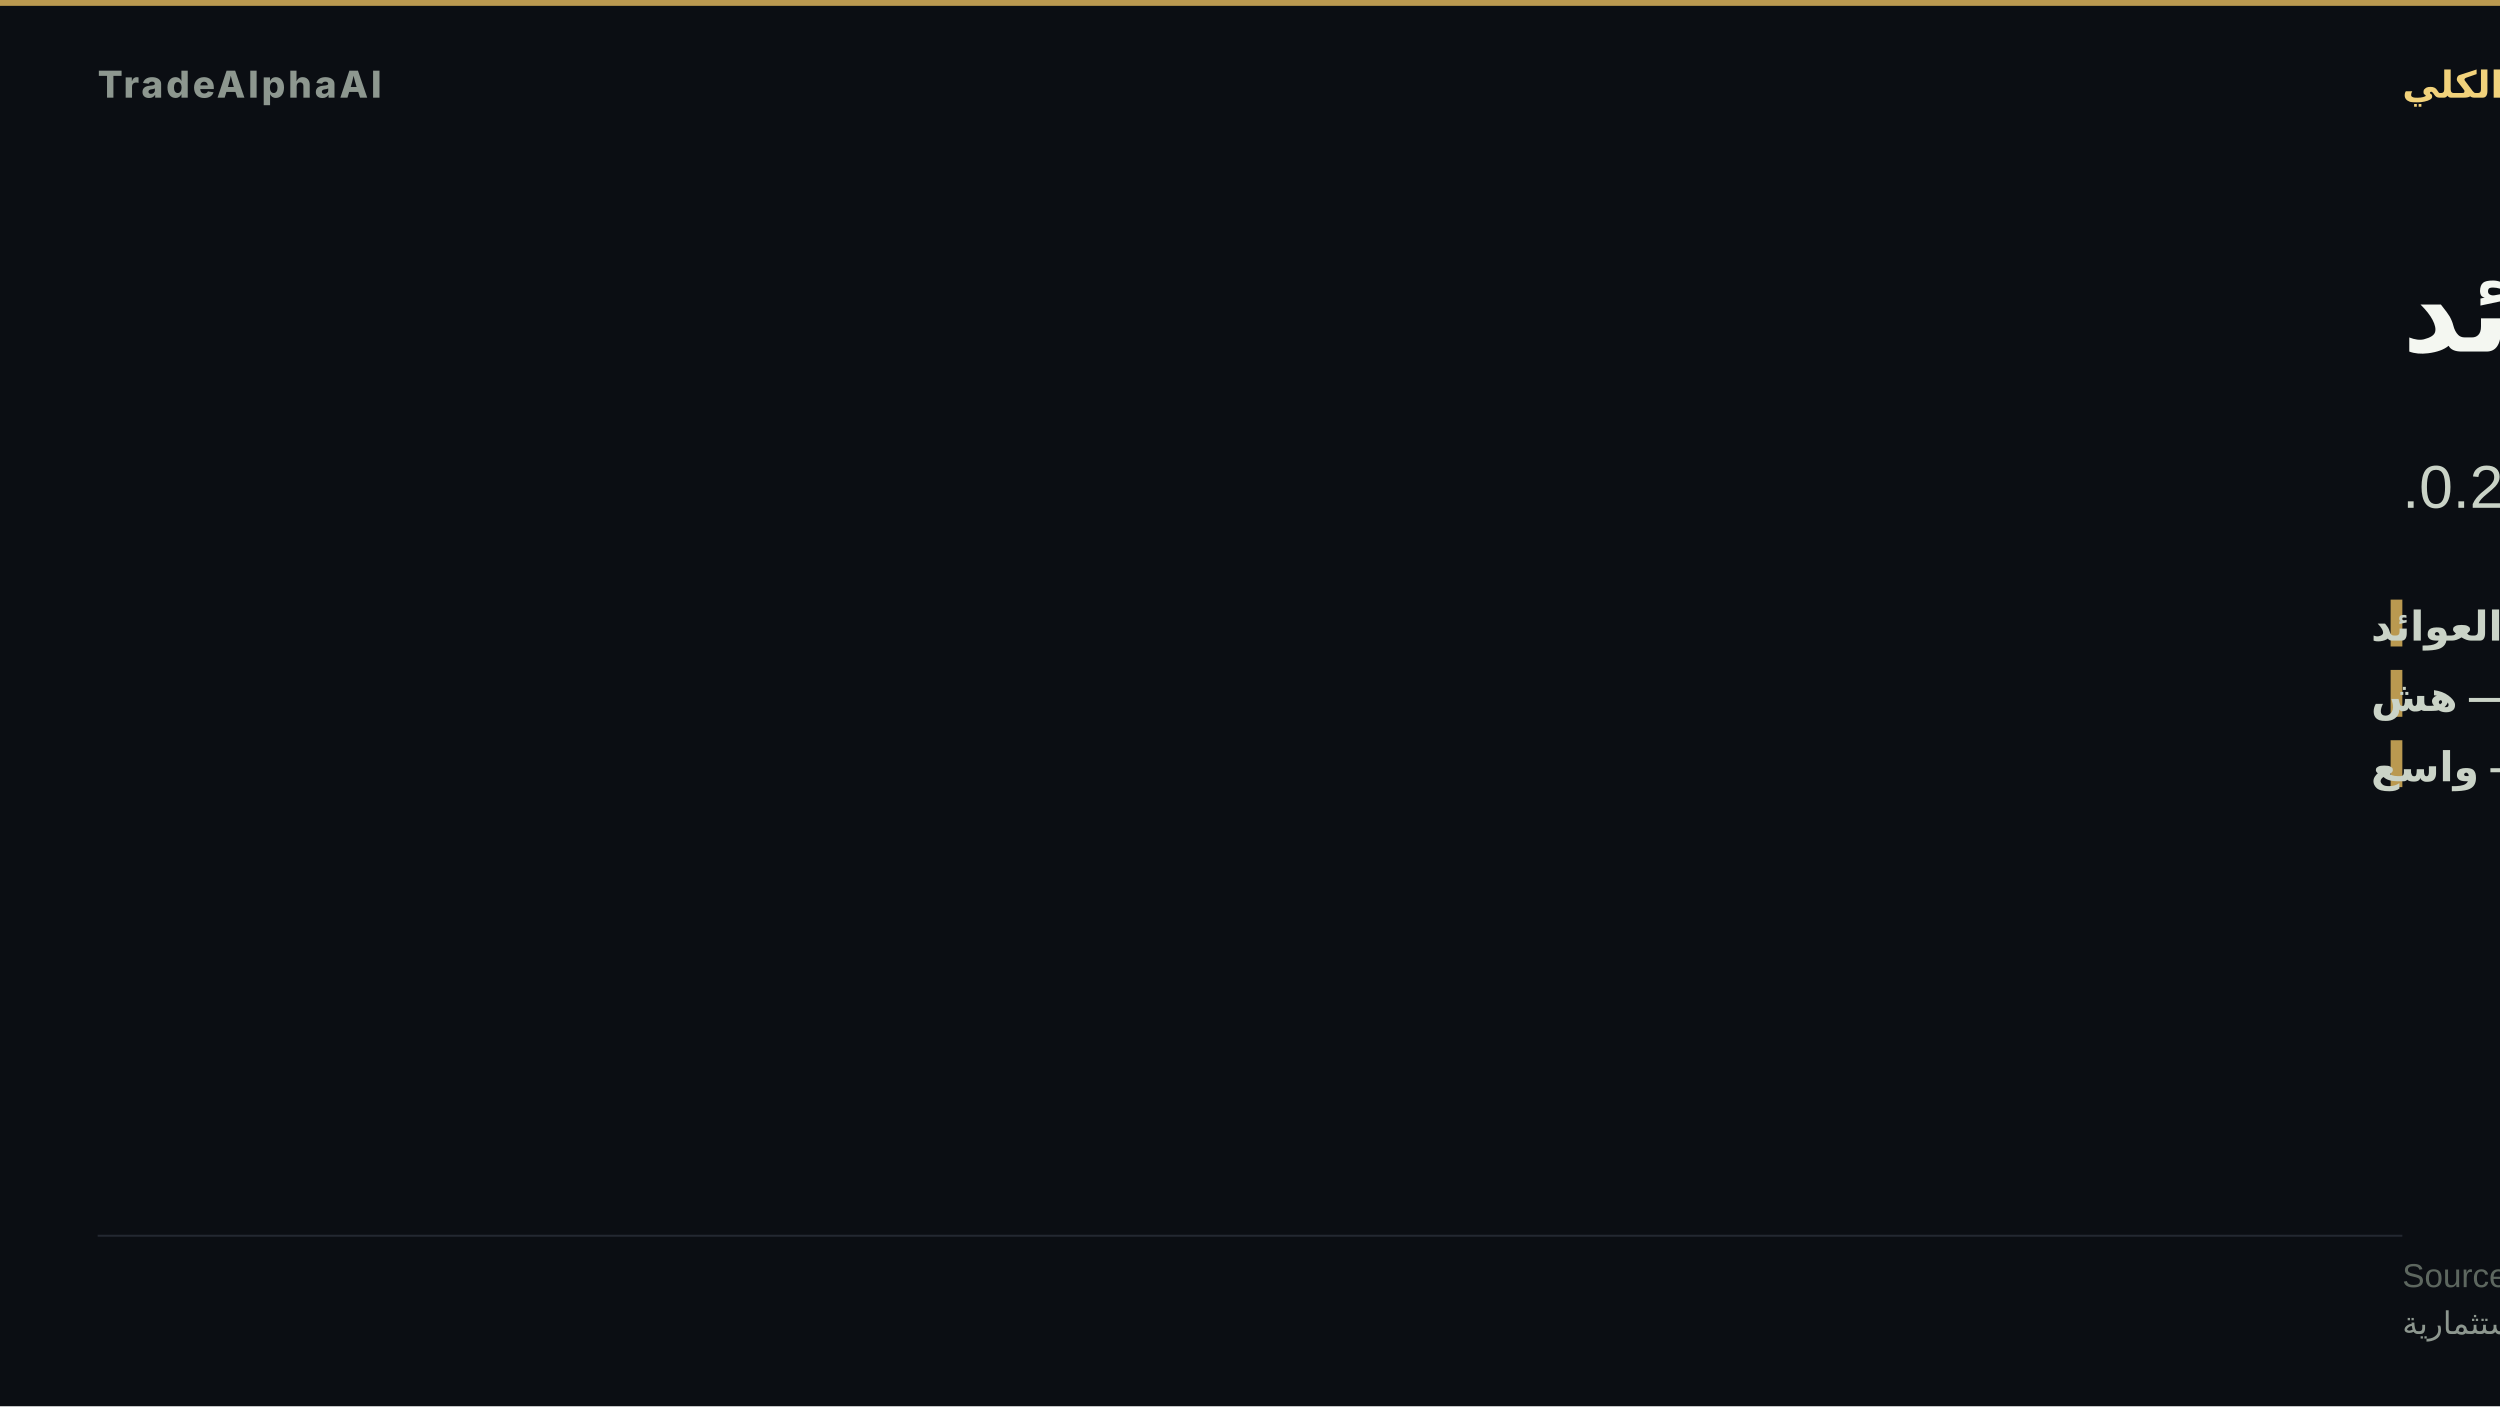
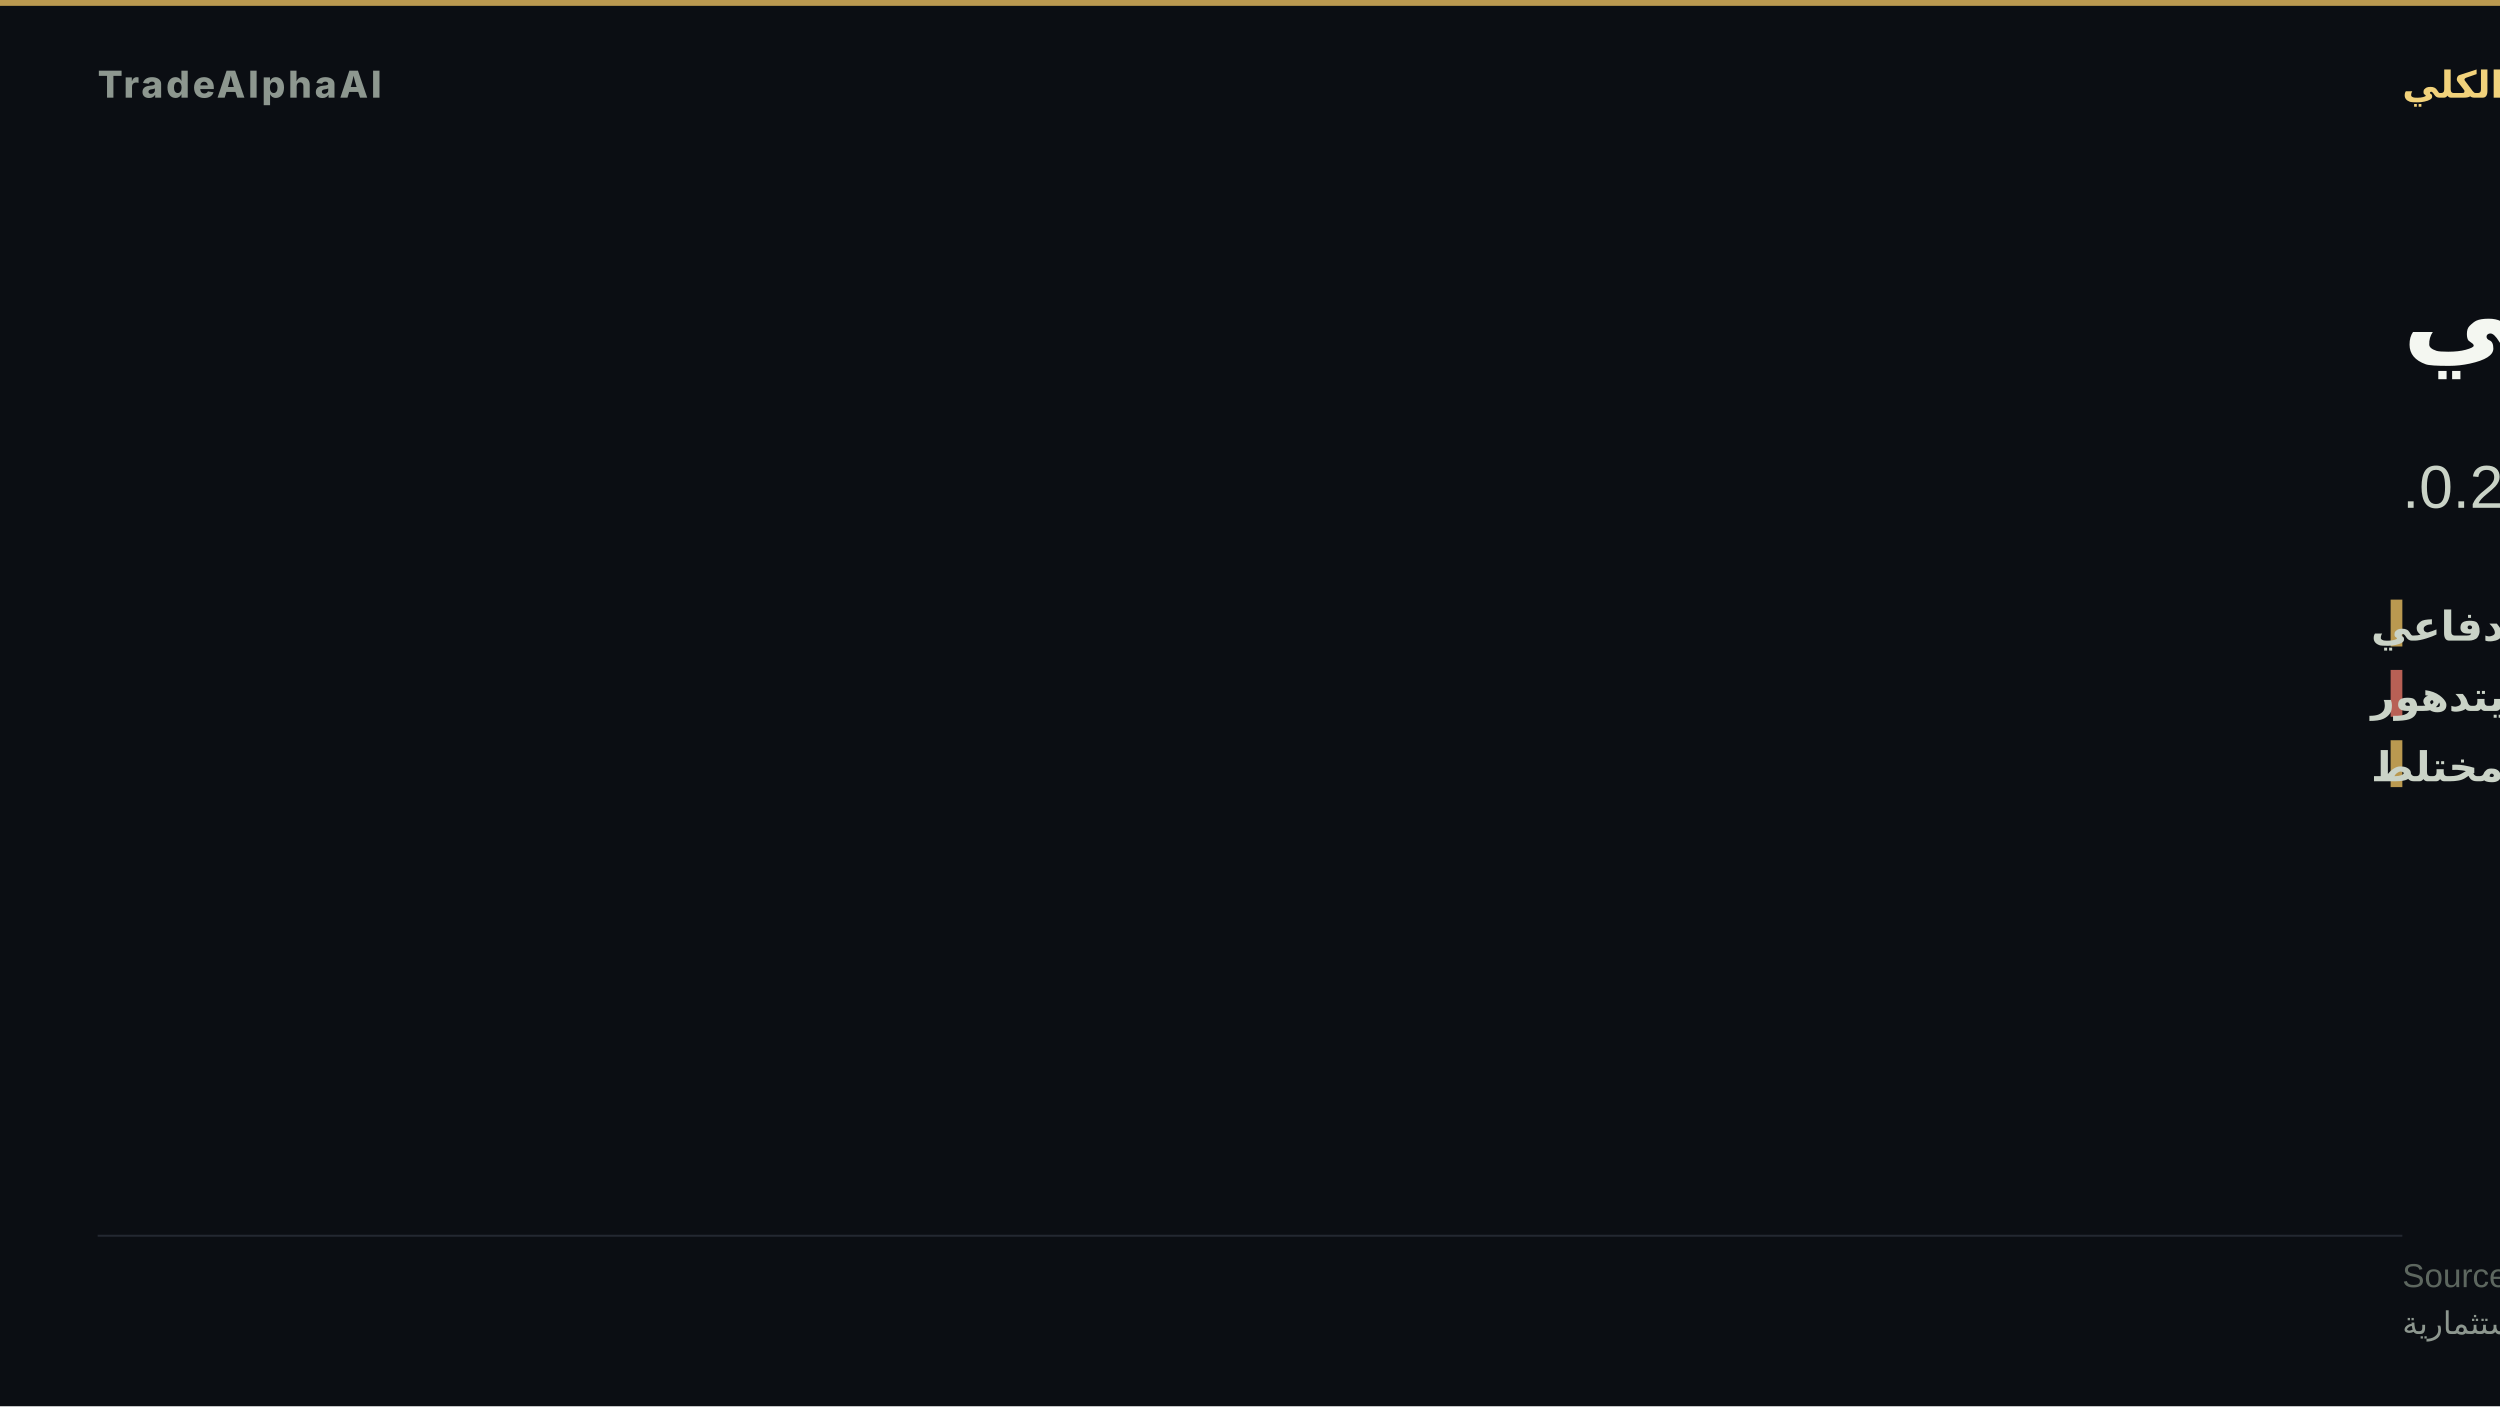
- <svg xmlns="http://www.w3.org/2000/svg" width="1280" height="720" viewBox="0 0 1280 720" role="img" aria-label="ضغط العوائد">
+ <svg xmlns="http://www.w3.org/2000/svg" width="1280" height="720" viewBox="0 0 1280 720" role="img" aria-label="تدوير دفاعي">
  <rect width="1280" height="720" fill="#0b0e13" />
  <rect x="0" y="0" width="1280" height="3" fill="#d8b15a" opacity="0.85" />
  <text x="50" y="50" font-family="'Inter','Segoe UI','Helvetica Neue',Arial,sans-serif" font-size="19" font-weight="800" letter-spacing="1.5" fill="#8d978f" text-anchor="start">TradeAlphaAI</text>
  <text x="1230" y="50" font-family="'Tajawal','Cairo','Segoe UI',Arial,sans-serif" font-size="19" font-weight="700" letter-spacing="0" fill="#f2d27b" text-anchor="end" direction="rtl">النظام الكلي</text>
-   <text x="1230" y="180" font-family="'Tajawal','Cairo','Segoe UI',Arial,sans-serif" font-size="58" font-weight="800" fill="#f4f7f1" text-anchor="end" direction="rtl">ضغط العوائد</text>
-   <text x="1230" y="260" font-family="'Tajawal','Cairo','Segoe UI',Arial,sans-serif" font-size="31" font-weight="500" fill="#cad3c7" text-anchor="end" direction="rtl">سيولة ضغط العوائد · استقرار هش · اتساق 0.2.</text>
+   <text x="1230" y="180" font-family="'Tajawal','Cairo','Segoe UI',Arial,sans-serif" font-size="58" font-weight="800" fill="#f4f7f1" text-anchor="end" direction="rtl">تدوير دفاعي</text>
+   <text x="1230" y="260" font-family="'Tajawal','Cairo','Segoe UI',Arial,sans-serif" font-size="31" font-weight="500" fill="#cad3c7" text-anchor="end" direction="rtl">سيولة طلب دفاعي · استقرار يتدهور · اتساق 0.2.</text>
  <rect x="1224" y="307" width="6" height="24" fill="#d8b15a" opacity="0.85" />
-   <text x="1214" y="328" font-family="'Tajawal','Cairo','Segoe UI',Arial,sans-serif" font-size="21" font-weight="600" fill="#cad3c7" text-anchor="end" direction="rtl">السيولة — ضغط العوائد</text>
-   <rect x="1224" y="343" width="6" height="24" fill="#d8b15a" opacity="0.85" />
-   <text x="1214" y="364" font-family="'Tajawal','Cairo','Segoe UI',Arial,sans-serif" font-size="21" font-weight="600" fill="#cad3c7" text-anchor="end" direction="rtl">الاستقرار — هش</text>
+   <text x="1214" y="328" font-family="'Tajawal','Cairo','Segoe UI',Arial,sans-serif" font-size="21" font-weight="600" fill="#cad3c7" text-anchor="end" direction="rtl">السيولة — طلب دفاعي</text>
+   <rect x="1224" y="343" width="6" height="24" fill="#d66e60" opacity="0.85" />
+   <text x="1214" y="364" font-family="'Tajawal','Cairo','Segoe UI',Arial,sans-serif" font-size="21" font-weight="600" fill="#cad3c7" text-anchor="end" direction="rtl">الاستقرار — يتدهور</text>
  <rect x="1224" y="379" width="6" height="24" fill="#d8b15a" opacity="0.85" />
-   <text x="1214" y="400" font-family="'Tajawal','Cairo','Segoe UI',Arial,sans-serif" font-size="21" font-weight="600" fill="#cad3c7" text-anchor="end" direction="rtl">الاتساع — واسع</text>
+   <text x="1214" y="400" font-family="'Tajawal','Cairo','Segoe UI',Arial,sans-serif" font-size="21" font-weight="600" fill="#cad3c7" text-anchor="end" direction="rtl">الاتساع — مختلط</text>
  <rect x="50" y="632.2" width="1180" height="1" fill="rgba(148,163,184,0.18)" />
  <text x="1230" y="659" font-family="'Tajawal','Cairo','Segoe UI',Arial,sans-serif" font-size="17" fill="#5d675f" text-anchor="end" direction="rtl">Source: TradeAlphaAI macro-reactions + liquidity-regime artifacts</text>
  <text x="1230" y="683" font-family="'Tajawal','Cairo','Segoe UI',Arial,sans-serif" font-size="16" fill="#8d978f" text-anchor="end" direction="rtl">استخبارات سوق تعليمية — ليست نصيحة استثمارية</text>
</svg>
